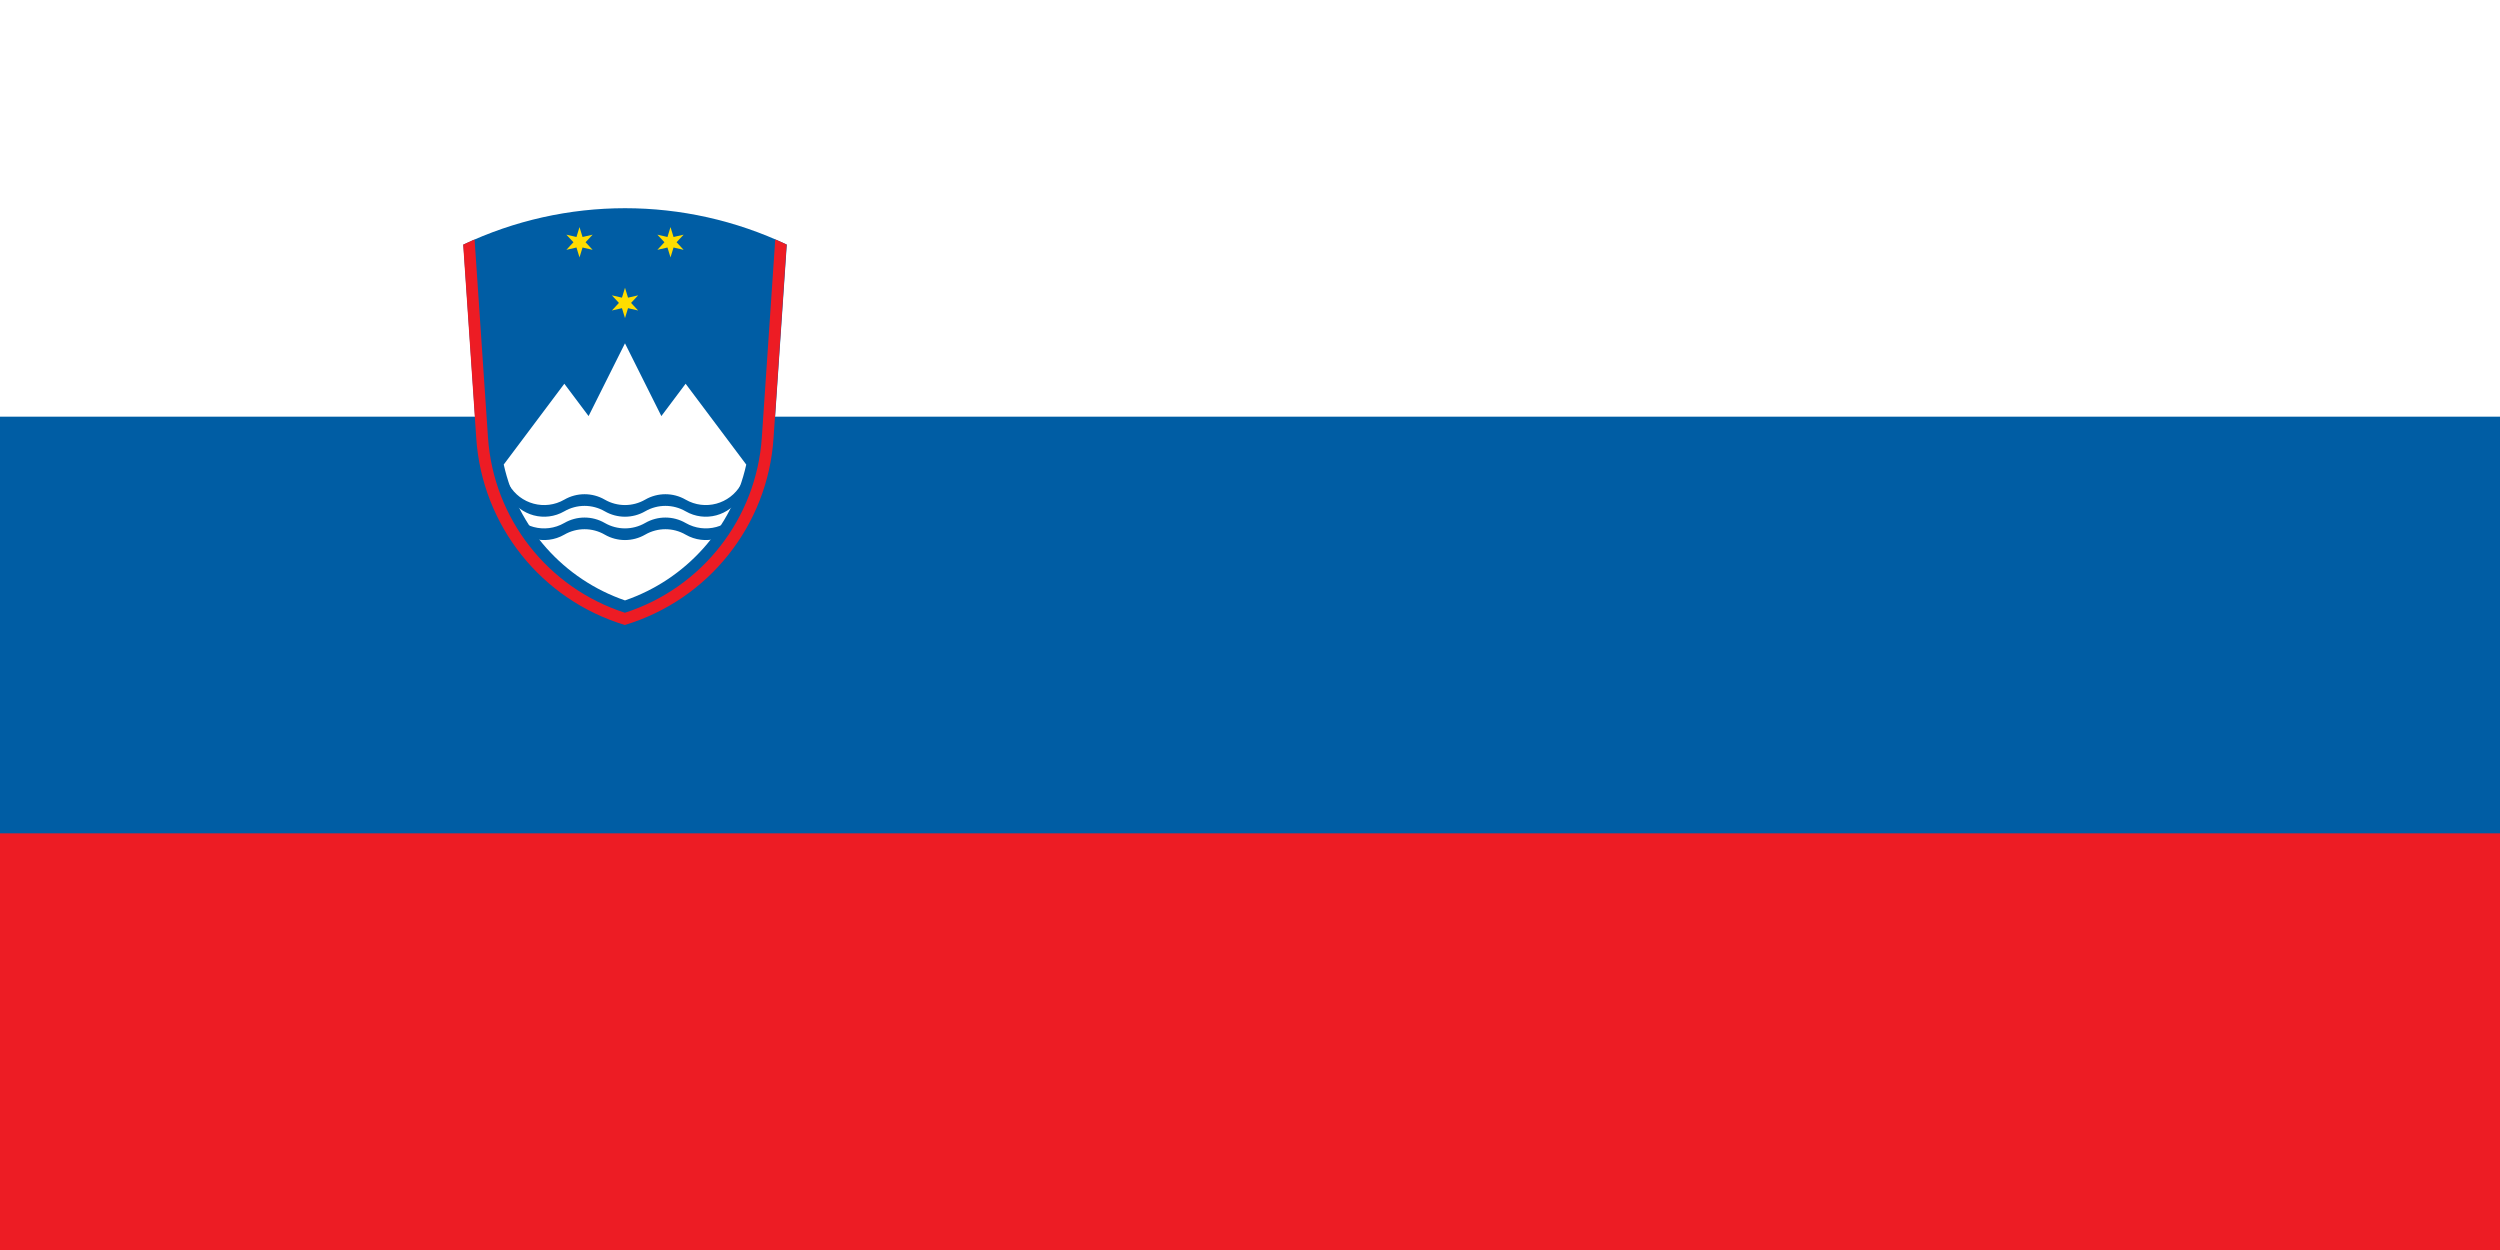
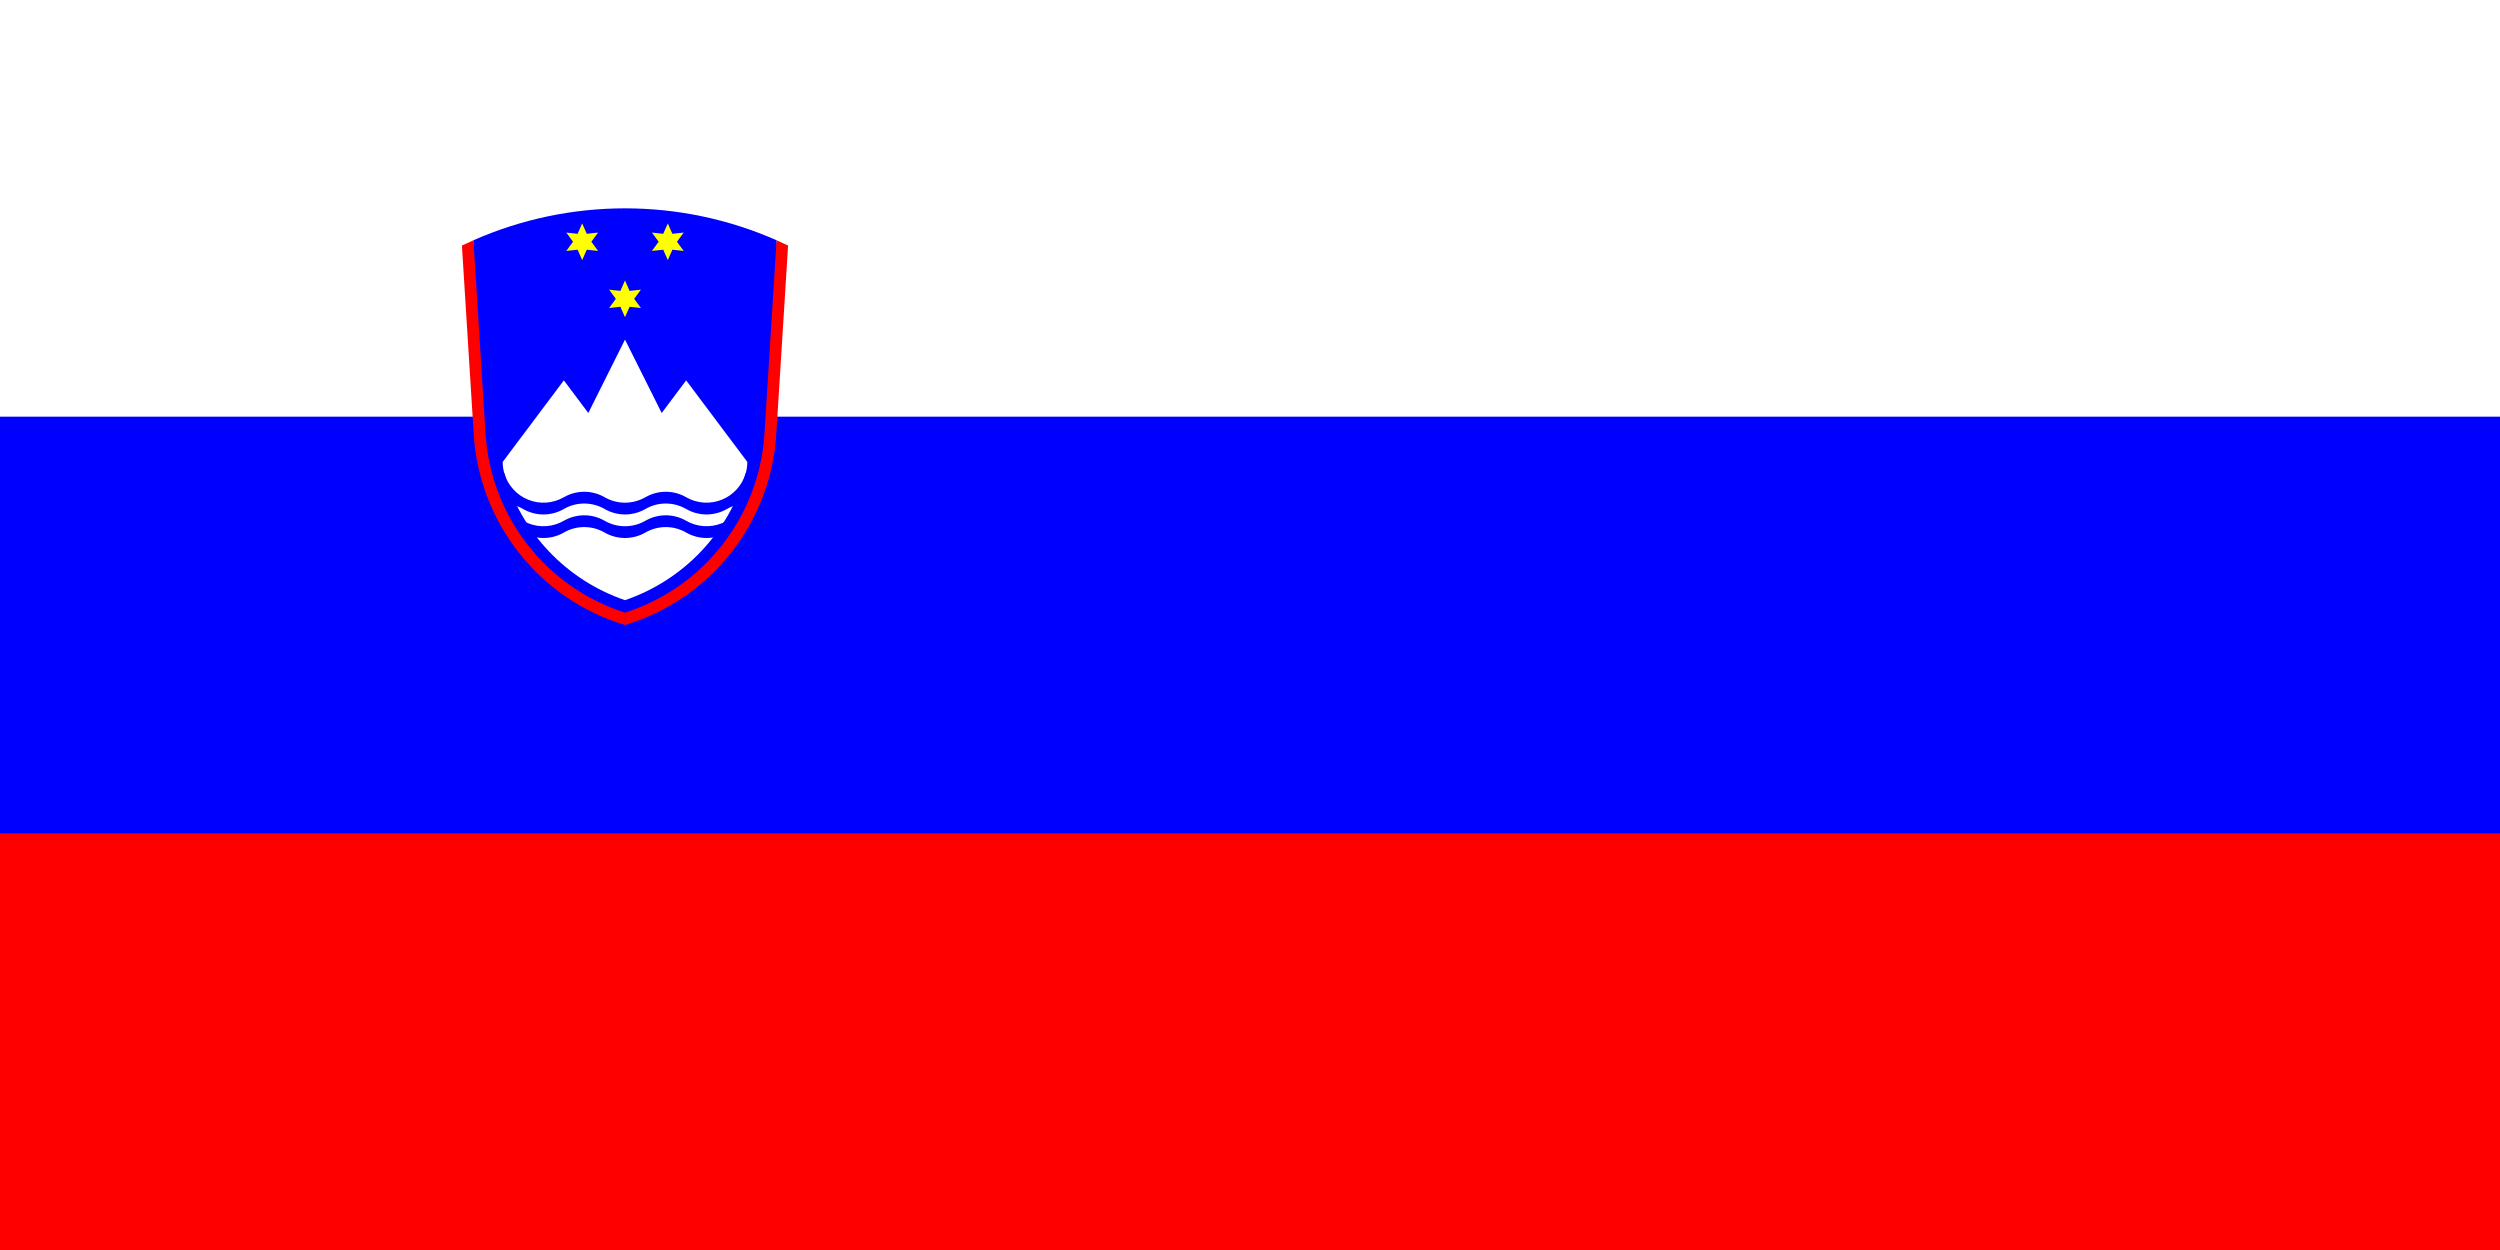
- <svg xmlns="http://www.w3.org/2000/svg" viewBox="0 0 300 150" width="500" height="250">
-   <path fill="#ed1c24" d="M0 0H300V150H0z" />
-   <path fill="#005da4" d="M0 0H300V100H0z" />
-   <path fill="#fff" d="M0 0H300V50H0z" />
-   <path d="m92.84 52.6 1.575-23.25a45.31 45.31 0 0 0 -38.81 0l1.575 23.25a25.16 25.16 0 0 0 17.83 22.4 25.16 25.16 0 0 0 17.84 -22.4" fill="#005da4" />
-   <path d="m60.45 55.75a22.36 22.36 0 0 0 14.55 16.3 22.36 22.36 0 0 0 14.55 -16.3l-7.276-9.702-2.911 3.881-4.366-8.732-4.366 8.732-2.911-3.881-7.276 9.702" fill="#fff" />
-   <path fill="#005da4" d="m61.09 58.18a4.851 4.851 0 0 0 6.63 1.776 4.851 4.851 0 0 1 4.851 0 4.851 4.851 0 0 0 4.851 0 4.851 4.851 0 0 1 4.851 0 4.851 4.851 0 0 0 6.627 -1.776v1.4a4.851 4.851 0 0 1 -6.627 1.776 4.851 4.851 0 0 0 -4.851 0 4.851 4.851 0 0 1 -4.851 0 4.851 4.851 0 0 0 -4.851 0 4.851 4.851 0 0 1 -6.627 -1.776z" />
-   <path d="m61.09 60.98a4.851 4.851 0 0 0 6.63 1.776 4.851 4.851 0 0 1 4.851 0 4.851 4.851 0 0 0 4.851 0 4.851 4.851 0 0 1 4.851 0 4.851 4.851 0 0 0 6.627 -1.776v1.4a4.851 4.851 0 0 1 -6.627 1.776 4.851 4.851 0 0 0 -4.851 0 4.851 4.851 0 0 1 -4.851 0 4.851 4.851 0 0 0 -4.851 0 4.851 4.851 0 0 1 -6.627 -1.776z" fill="#005da4" />
-   <path d="M75 34.53l.364 1.189 1.212-.279-.848.91.848.91-1.212-.279-.364 1.189-.364-1.189-1.212.279.848-.91-.848-.91 1.212.279zM69.54 27.25l.364 1.189 1.212-.279-.848.91.848.91-1.212-.279-.364 1.189-.364-1.189-1.212.279.848-.91-.848-.91 1.212.279zM80.46 27.25l.364 1.189 1.212-.279-.848.91.848.91-1.212-.279-.364 1.189-.364-1.189-1.212.279.848-.91-.848-.91 1.212.279z" fill="#fd0" />
-   <path d="m56.95 28.75 1.61 23.77a23.77 23.77 0 0 0 16.43 21.01 23.77 23.77 0 0 0 16.43 -21.03l1.61-23.77a45.31 45.31 0 0 0 1.362 .618l-1.57 23.25a25.16 25.16 0 0 1 -17.84 22.4 25.16 25.16 0 0 1 -17.83 -22.4l-1.57-23.24a45.31 45.31 0 0 0 1.362 -.618" fill="#ed1c24" />
+ <svg xmlns="http://www.w3.org/2000/svg" xmlns:xlink="http://www.w3.org/1999/xlink" width="500" height="250" fill="#00f" viewBox="0 0 240 120">
+   <path fill="red" d="M0 0h240v120H0Z" />
+   <path d="M0 0h240v80H0Z" />
+   <path fill="#fff" d="M0 0h240v40H0Z" />
+   <g transform="matrix(.3914 0 0 .3914 60 60)">
+     <path d="M-37.175-94.368a92.195 92.195 0 0 1 74.35 0Q43-12 0-1q-43-11-37.175-93.368Z" />
+     <path id="a" fill="#ff0" d="m0-84.5 1.125 2.551 2.772-.301L2.25-80l1.647 2.25-2.772-.301L0-75.5l-1.125-2.551-2.772.301L-2.25-80l-1.647-2.25 2.772.301" />
+     <use xlink:href="#a" x="-10.5" y="-14" />
+     <use xlink:href="#a" x="10.5" y="-14" />
+     <path fill="#fff" d="m0-70 9 18 6-8 15 20a10 10 0 0 1-.385 2.747A46.4 46.4 0 0 1 0-6.09a46.4 46.4 0 0 1-29.615-31.162A10 10 0 0 1-30-40l15-20 6 8z" />
+     <path id="b" d="M-29.615-37.253A10 10 0 0 0-15-31.34a10 10 0 0 1 10 0 10 10 0 0 0 10 0 10 10 0 0 1 10 0 10 10 0 0 0 14.615-5.913l.385.14v7.32a10 10 0 0 0-5 1.34 10 10 0 0 1-10 0 10 10 0 0 0-10 0 10 10 0 0 1-10 0 10 10 0 0 0-10 0 10 10 0 0 1-10 0 10 10 0 0 0-5-1.34v-7.32" />
+     <use xlink:href="#b" y="5.774" />
+     <path fill="red" d="M-40-93.066a92.195 92.195 0 0 1 2.825-1.302l2.97 47.449A49.301 49.301 0 0 0 0-3.036 49.301 49.301 0 0 0 34.205-46.92l2.97-47.45A92.195 92.195 0 0 1 40-93.065l-2.9 46.328A52.202 52.202 0 0 1 0 0a52.202 52.202 0 0 1-37.1-46.738Z" />
+   </g>
</svg>
